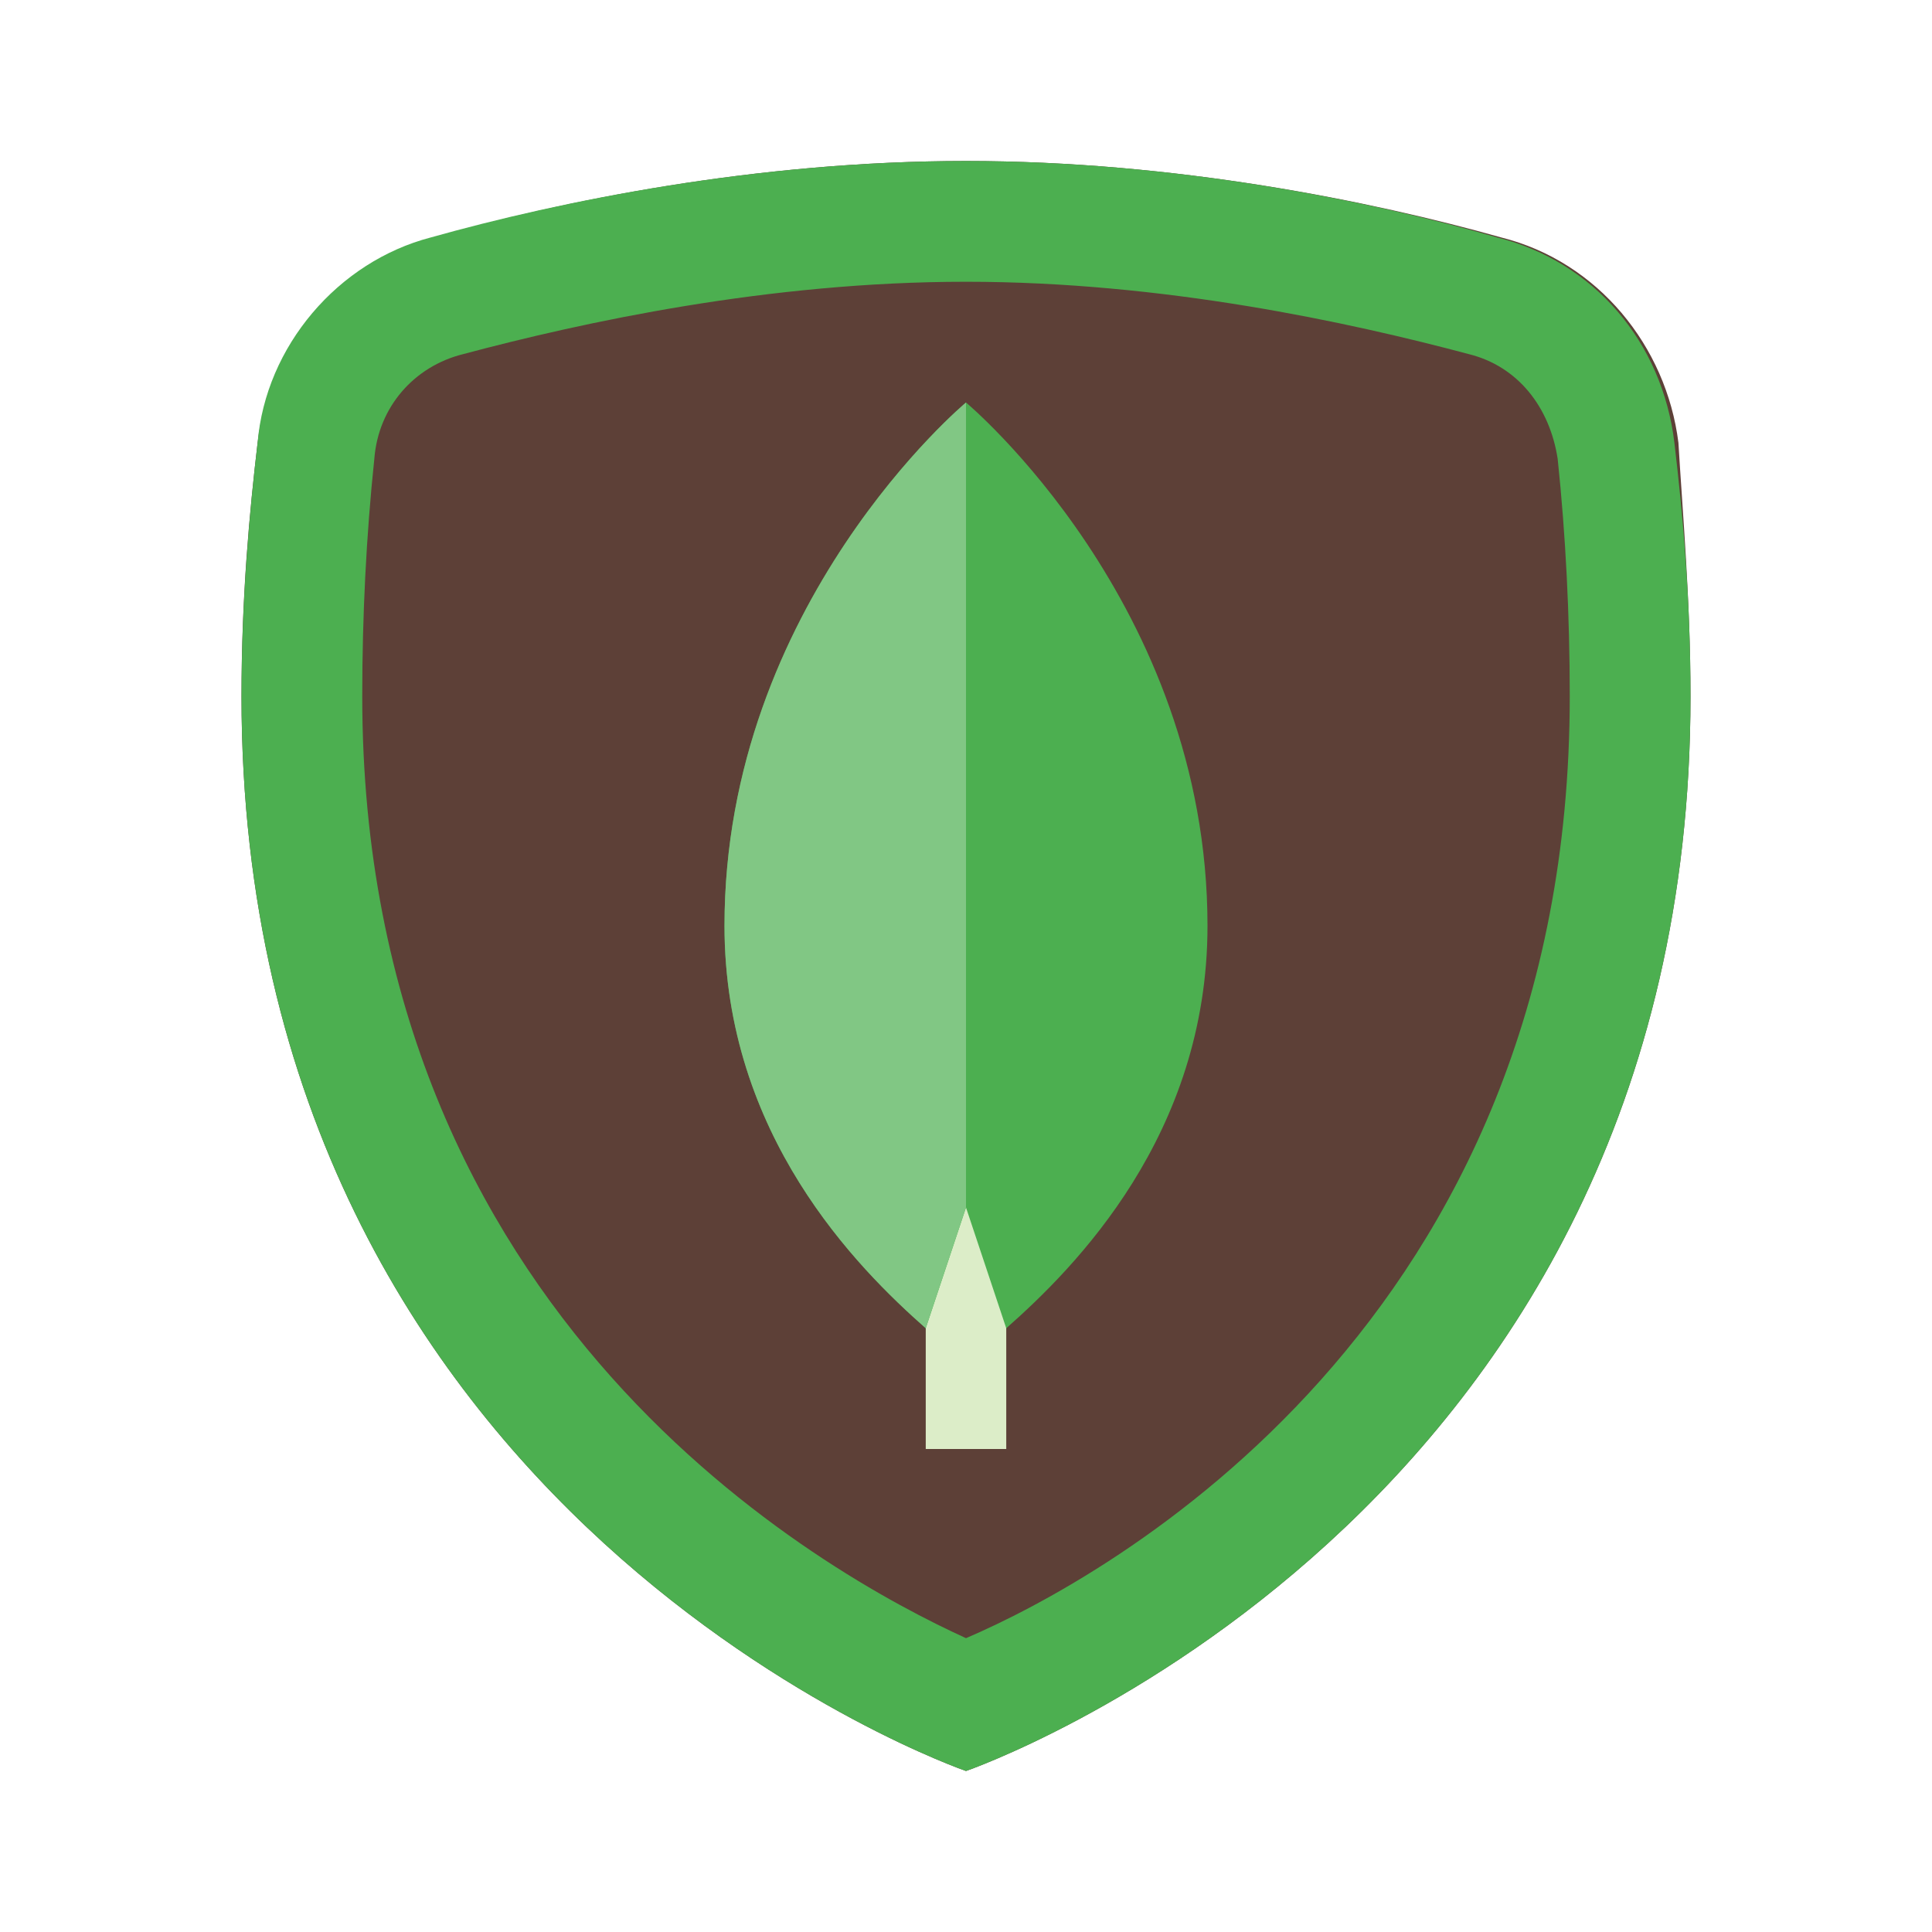
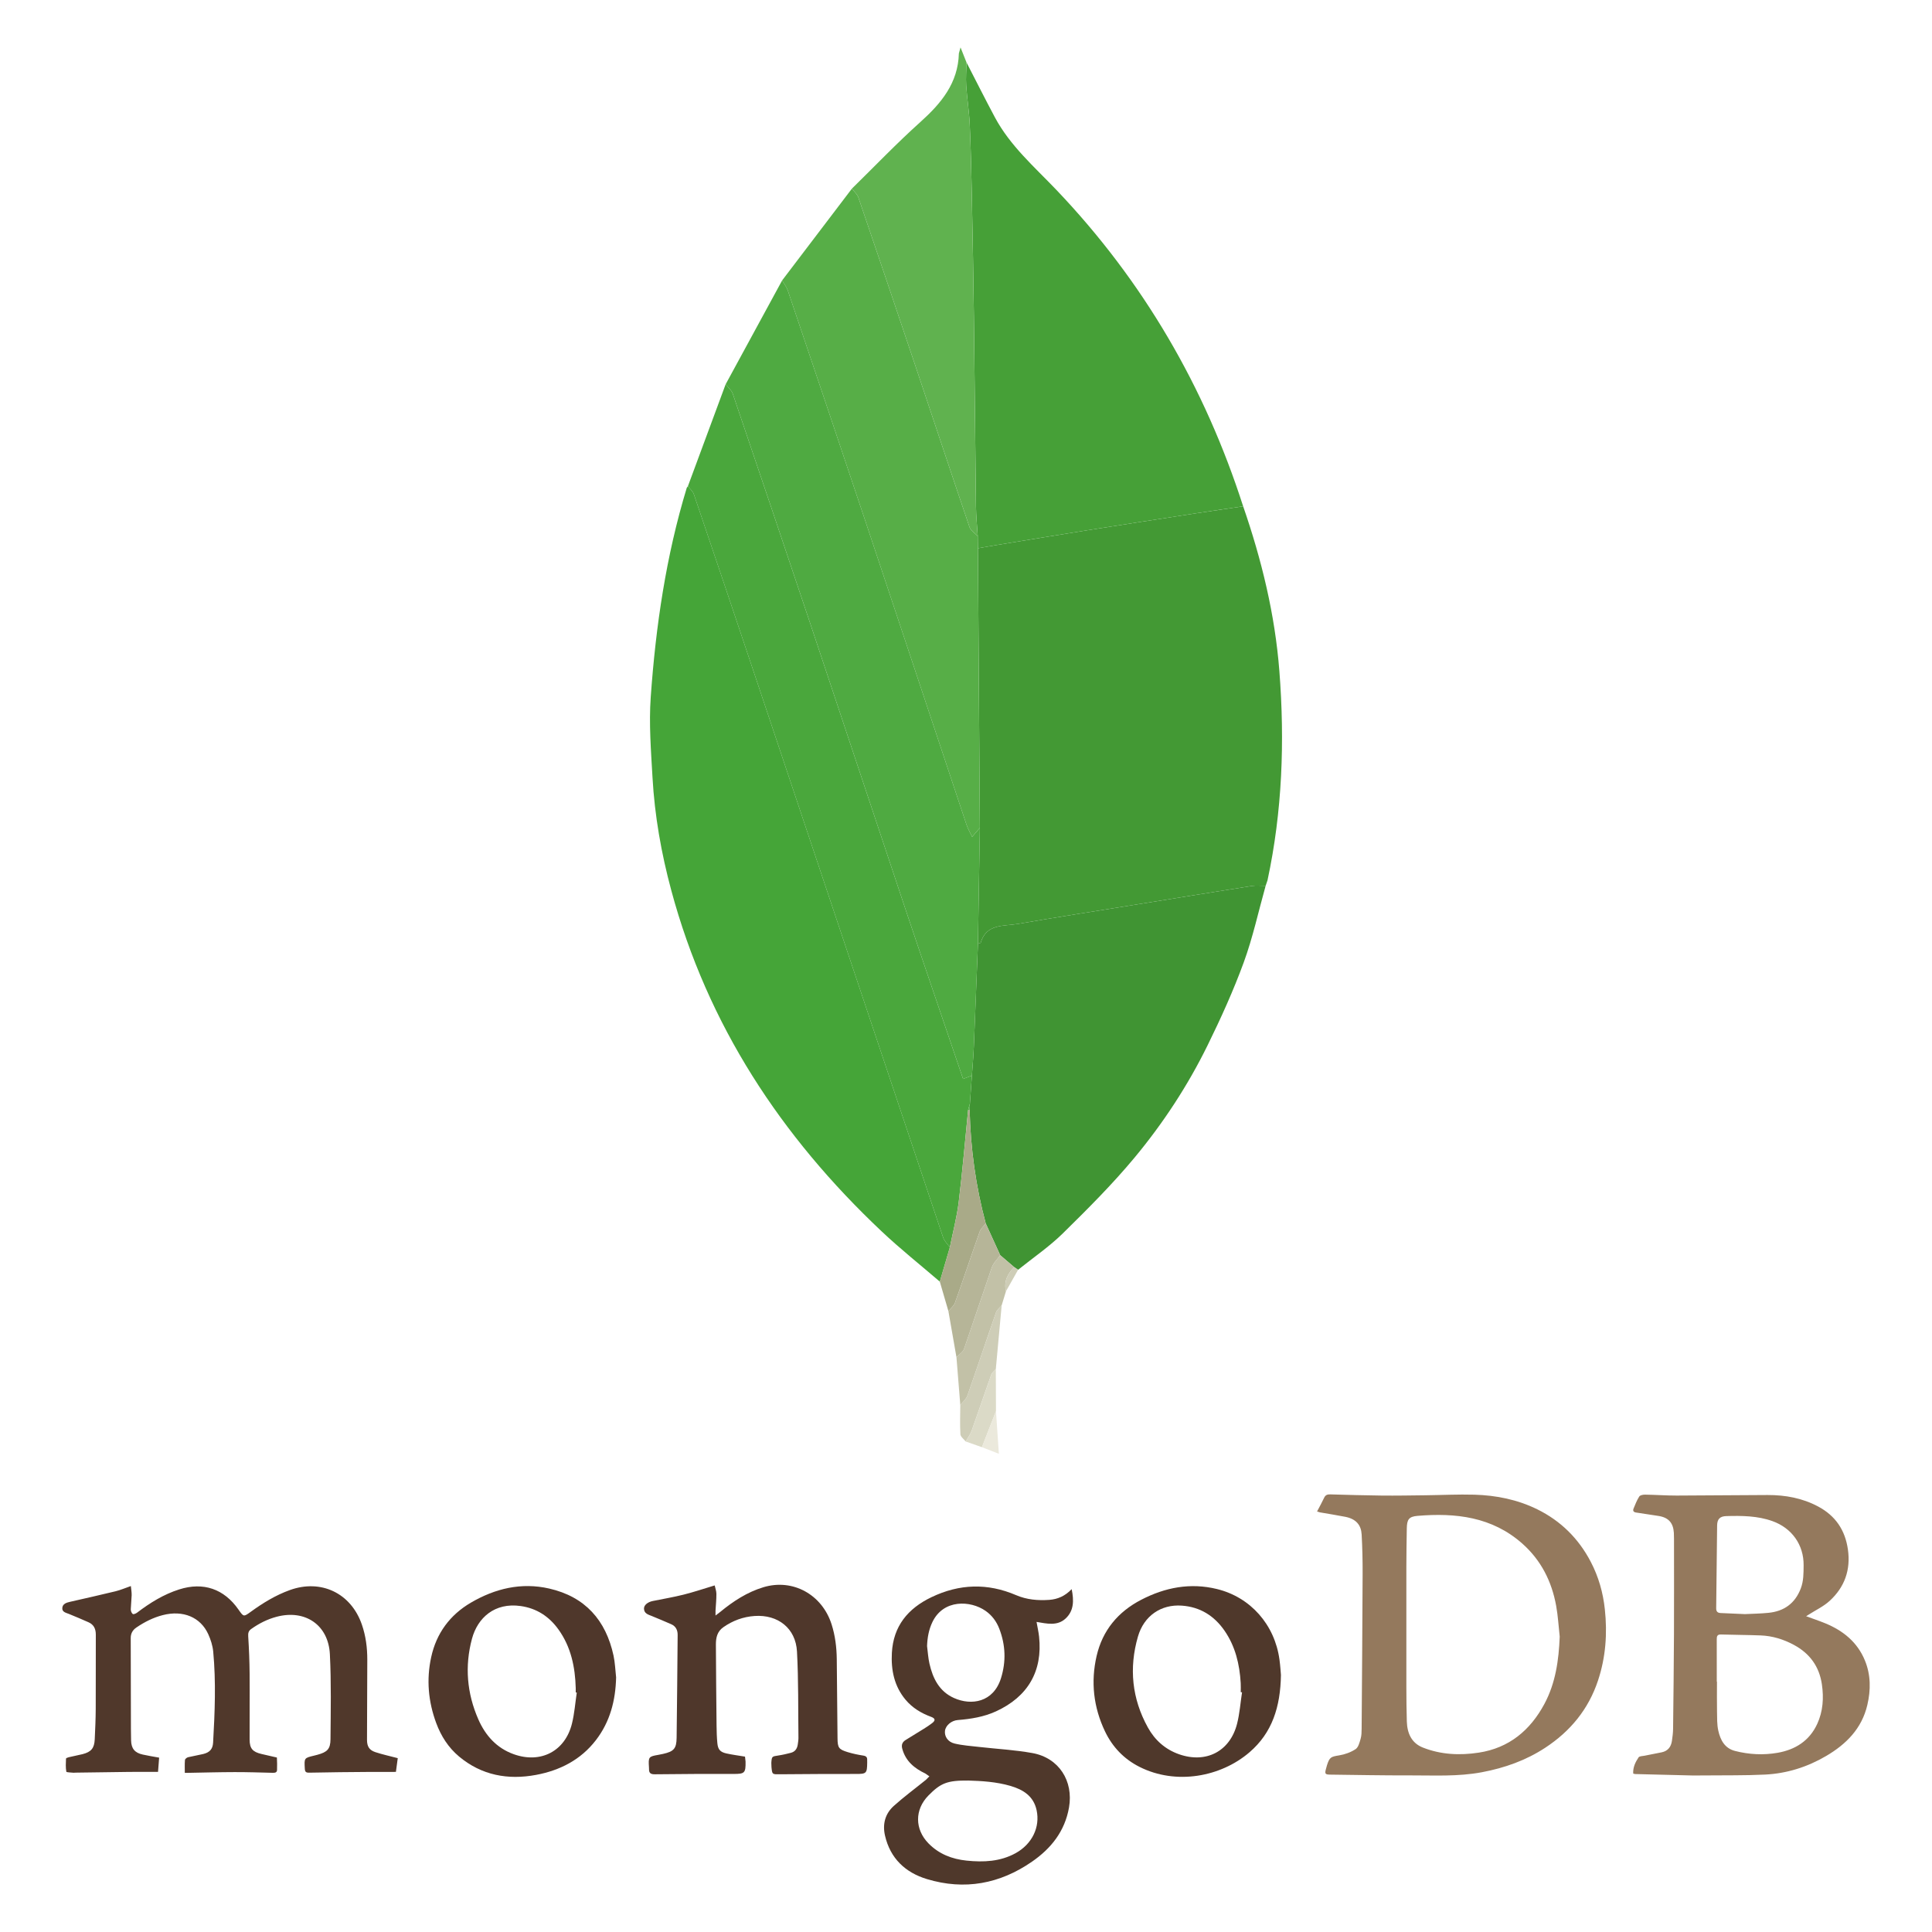
- <svg xmlns="http://www.w3.org/2000/svg" viewBox="0 0 48 48" width="144px" height="144px">
-   <path fill="#5d4037" d="M42,17.3C42,37.8,24,44,24,44S6,37.8,6,17.3c0-2.5,0.2-4.6,0.4-6.3c0.3-2.5,2-4.5,4.4-5.1 C13.9,5,18.8,4,24,4s10.1,1,13.3,1.9c2.4,0.6,4.1,2.7,4.4,5.1C41.8,12.7,42,14.9,42,17.3z" />
-   <path fill="#4caf50" d="M24,7c4.9,0,9.5,1,12.5,1.8c1.2,0.3,2,1.3,2.2,2.6c0.2,1.9,0.3,3.9,0.3,5.9c0,15.6-11.5,21.9-15,23.4 c-3.5-1.6-15-7.9-15-23.4c0-2,0.1-4,0.3-5.9c0.1-1.3,1-2.3,2.2-2.6C14.5,8,19.1,7,24,7 M24,4c-5.2,0-10.1,1-13.3,1.9 C8.4,6.5,6.6,8.6,6.4,11C6.2,12.7,6,14.9,6,17.3C6,37.8,24,44,24,44s18-6.2,18-26.7c0-2.5-0.2-4.6-0.4-6.3c-0.3-2.5-2-4.5-4.4-5.1 C34.1,5,29.2,4,24,4L24,4z" />
-   <path fill="#dcedc8" d="M23 28H25V36H23z" />
-   <path fill="#4caf50" d="M24,10c0,0-6,5-6,13c0,5.2,3.3,8.5,5,10l1-3l1,3c1.7-1.5,5-4.8,5-10C30,15,24,10,24,10z" />
-   <path fill="#81c784" d="M24,10c0,0-6,5-6,13c0,5.2,3.3,8.5,5,10l1-3V10z" />
+ <svg xmlns="http://www.w3.org/2000/svg" viewBox="0 0 128 128" id="mongodb">
+   <path fill="#94795D" fill-rule="evenodd" d="M87.259 100.139c.169-.325.331-.612.469-.909.087-.19.221-.228.41-.223 1.133.032 2.266.067 3.4.078.963.01 1.928-.008 2.892-.019 1.086-.013 2.172-.07 3.257-.039 1.445.042 2.853.325 4.16.968 1.561.769 2.742 1.94 3.547 3.483.514.985.812 2.03.931 3.14.172 1.608.059 3.179-.451 4.717-.632 1.906-1.832 3.365-3.499 4.458-1.283.841-2.69 1.338-4.198 1.622-1.596.301-3.197.204-4.798.209-1.756.007-3.511-.031-5.267-.051-.307-.003-.351-.061-.27-.354l.075-.27c.171-.538.263-.562.809-.652.378-.061.77-.203 1.087-.413.184-.122.26-.44.332-.685.062-.214.065-.449.067-.675.025-3.425.051-6.849.065-10.272.003-.865-.017-1.732-.065-2.596-.034-.605-.357-1.019-1.077-1.162-.56-.111-1.124-.197-1.687-.296l-.189-.059zm16.076 8.293c-.076-.682-.113-1.37-.235-2.042-.292-1.613-.998-3.018-2.238-4.119-2.005-1.779-4.419-2.053-6.949-1.841-.576.048-.7.245-.709.837-.014.84-.028 1.68-.029 2.52-.004 2.664-.004 5.328 0 7.992.001.758.009 1.516.031 2.272.024.774.305 1.429 1.063 1.729 1.195.473 2.452.529 3.706.336 2.003-.307 3.404-1.474 4.344-3.223.744-1.388.954-2.903 1.016-4.461zM108.204 117.503c-.024-.415.146-.758.356-1.073.057-.085.253-.081.388-.108l1.146-.227c.405-.086.618-.358.675-.755.038-.262.074-.527.077-.792.025-2.097.049-4.194.059-6.291.01-2.1.002-4.2.002-6.3l-.009-.401c-.041-.675-.367-1.025-1.037-1.124l-1.453-.221c-.179-.024-.244-.11-.179-.269.112-.271.219-.552.377-.796.059-.09.258-.125.392-.122.694.01 1.388.062 2.082.061l6.041-.036c1.164-.001 2.288.202 3.332.759 1.149.612 1.792 1.559 1.976 2.849.192 1.355-.219 2.497-1.209 3.404-.407.374-.934.618-1.406.922l-.154.096c.438.161.855.3 1.261.466 1.188.487 2.133 1.248 2.633 2.463.395.959.395 1.959.161 2.953-.364 1.556-1.389 2.591-2.722 3.374-1.251.735-2.605 1.163-4.047 1.235-1.33.067-2.666.042-3.999.057l-.772.004c-1.284-.029-2.569-.062-3.854-.096l-.117-.032zm5.537-6.089h.013c0 .658-.009 1.316.003 1.974.008.426-.007.864.085 1.274.138.613.418 1.166 1.106 1.342.929.239 1.878.287 2.818.124 1.177-.205 2.116-.795 2.631-1.916.382-.833.439-1.716.308-2.618-.174-1.188-.805-2.05-1.854-2.615-.688-.371-1.422-.598-2.204-.628-.876-.033-1.753-.035-2.629-.062-.246-.007-.28.118-.279.32.005.934.002 1.869.002 2.805zm1.865-4.475c.479-.024 1.021-.031 1.56-.085 1.032-.103 1.759-.622 2.138-1.609.193-.501.185-1.017.19-1.538.015-1.357-.777-2.469-2.066-2.929-.995-.355-2.021-.361-3.053-.333-.418.011-.605.194-.611.615l-.062 5.489c-.003.218.091.312.303.319l1.601.071z" clip-rule="evenodd" />
+   <path fill="#50382B" fill-rule="evenodd" d="M10.543 116.448l-.073.944c-.68 0-1.307-.005-1.934.002-1.181.012-2.362.031-3.544.048l-.114.007c-.169-.02-.476-.02-.484-.07-.05-.281-.034-.576-.021-.867.001-.033.116-.075.183-.091l.919-.205c.573-.149.775-.396.802-.988.031-.667.062-1.335.065-2.002.009-1.642-.001-3.282.006-4.924.001-.384-.132-.67-.49-.826-.426-.188-.854-.372-1.285-.546-.204-.082-.469-.127-.445-.401.024-.279.281-.352.523-.407 1.002-.229 2.005-.452 3.004-.696.322-.079.63-.212 1.015-.346.02.208.057.406.053.604l-.059.941c-.001.106.054.248.133.307.048.037.209-.03.289-.092.854-.65 1.758-1.211 2.789-1.538 1.597-.507 2.968-.037 3.928 1.34.338.485.339.485.808.146.805-.585 1.647-1.101 2.589-1.441 2.068-.747 4.055.201 4.774 2.284.262.756.362 1.537.36 2.335l-.019 5.298c-.001.437.144.686.56.822.467.153.951.258 1.477.396l-.122.911c-.598 0-1.148-.004-1.698.001-1.344.012-2.688.019-4.031.05-.234.006-.295-.052-.307-.271-.039-.701-.045-.7.615-.858l.222-.057c.645-.176.86-.374.865-1.028.015-1.878.054-3.761-.041-5.635-.099-1.944-1.642-2.979-3.526-2.481-.615.162-1.172.446-1.69.814-.175.125-.208.269-.194.488.053.828.086 1.657.093 2.486.012 1.451-.006 2.902 0 4.354.002.588.203.813.784.949l.863.199.16.036c.012.276.023.552.01.828-.008.173-.142.188-.292.185-.839-.021-1.679-.049-2.518-.047-1.021.002-2.041.031-3.061.049h-.24c0-.293-.014-.573.01-.852.005-.067.123-.161.204-.182l1.006-.213c.427-.105.631-.324.655-.758.114-2.01.196-4.021.007-6.03-.037-.39-.164-.786-.326-1.145-.515-1.138-1.674-1.613-3.011-1.271-.635.162-1.208.453-1.75.82-.256.174-.378.404-.378.695 0 2.005.007 4.01.013 6.014l.011.773c.012.539.241.823.776.939.344.078.692.131 1.082.203z" clip-rule="evenodd" />
+   <path fill="#4F382B" fill-rule="evenodd" d="M71.001 105.285c.155.754.152 1.432-.402 1.946-.55.511-1.246.339-1.925.225.063.358.133.662.167.97.247 2.289-.738 3.988-2.861 4.959-.802.366-1.653.502-2.522.572-.432.034-.81.364-.851.719-.042.36.184.73.636.838.533.127 1.089.163 1.636.226 1.174.134 2.361.195 3.521.405 1.754.316 2.733 1.847 2.424 3.609-.275 1.568-1.183 2.709-2.449 3.584-2.133 1.478-4.473 1.91-6.965 1.156-1.425-.432-2.43-1.369-2.777-2.885-.174-.759.011-1.446.582-1.961.679-.61 1.418-1.154 2.129-1.73l.23-.231-.264-.185c-.725-.344-1.305-.815-1.53-1.633-.077-.277.003-.459.238-.601.4-.241.798-.486 1.193-.735.186-.116.37-.236.543-.37.236-.18.215-.314-.067-.418-.656-.242-1.239-.593-1.691-1.133-.755-.901-.969-1.974-.907-3.107.097-1.77 1.058-2.936 2.62-3.686 1.857-.891 3.72-.947 5.613-.135.7.3 1.438.364 2.189.312.561-.04 1.051-.252 1.49-.711zm-6.843 12.681c-1.394-.012-1.831.16-2.649.993-.916.934-.911 2.229.003 3.167.694.711 1.56 1.044 2.523 1.144 1.125.116 2.233.069 3.255-.494 1.09-.603 1.632-1.723 1.387-2.851-.203-.931-.889-1.357-1.724-1.602-.95-.278-1.932-.331-2.795-.357zm-2.738-8.908c.051.387.072.779.158 1.158.223.982.65 1.845 1.627 2.282 1.147.515 2.612.294 3.114-1.316.344-1.103.302-2.198-.113-3.274-.185-.48-.483-.886-.91-1.184-.996-.695-2.793-.787-3.525.749-.238.499-.331 1.03-.351 1.585z" clip-rule="evenodd" />
+   <path fill="#4F372B" fill-rule="evenodd" d="M47.35 105.038c.037.171.111.365.113.56.003.371-.037.742-.058 1.113v.322l.314-.24c.86-.708 1.784-1.311 2.86-1.636 1.942-.585 3.882.478 4.515 2.456.24.752.335 1.525.344 2.311.02 1.746.032 3.492.05 5.238.006.627.078.739.671.92.336.103.683.175 1.03.229.191.03.273.105.263.292l.002.172c-.007.723-.057.756-.758.754-1.678-.003-3.355.007-5.033.021-.5.004-.501.019-.551-.475l-.01-.284c.031-.426.041-.422.46-.484.282-.042.562-.107.837-.179.283-.073.419-.282.457-.562.019-.142.044-.284.043-.426-.024-1.908.007-3.818-.097-5.723-.084-1.541-1.26-2.459-2.807-2.354-.759.053-1.445.306-2.071.743-.413.289-.496.706-.494 1.155.008 1.784.025 3.568.044 5.353.004.391.015.782.052 1.17.039.424.188.595.604.687.398.088.804.139 1.229.21l.036.328c.014.765-.066.822-.809.819-1.735-.007-3.47.004-5.204.023-.273.004-.389-.082-.382-.348l-.004-.114c-.045-.689-.025-.715.627-.827l.308-.062c.706-.159.887-.347.897-1.064.033-2.271.045-4.541.068-6.812.003-.326-.12-.579-.424-.714-.426-.188-.856-.367-1.287-.544-.238-.098-.51-.16-.519-.489-.006-.232.242-.437.581-.506.681-.138 1.368-.253 2.041-.422.67-.167 1.328-.391 2.062-.611z" clip-rule="evenodd" />
+   <path fill="#4F382B" fill-rule="evenodd" d="M84.865 110.97c-.032 2.121-.583 3.836-2.083 5.123-1.9 1.633-4.864 2.188-7.287.967-1.034-.521-1.794-1.32-2.289-2.357-.759-1.595-.949-3.272-.553-4.99.392-1.699 1.421-2.93 2.961-3.727 1.584-.819 3.252-1.139 5.011-.709 2.225.543 3.824 2.357 4.142 4.667.057.405.079.815.098 1.026zm-2.577 1.149l-.086-.01c0-.2.011-.4-.002-.6-.073-1.246-.353-2.433-1.075-3.476-.685-.988-1.618-1.571-2.832-1.656-1.359-.096-2.501.664-2.902 2.052-.602 2.084-.398 4.115.66 6.024.461.832 1.144 1.446 2.059 1.769 1.793.631 3.383-.186 3.85-2.022.172-.678.222-1.387.328-2.081z" clip-rule="evenodd" />
+   <path fill="#4F372B" fill-rule="evenodd" d="M40.819 111.134c-.037 1.522-.396 2.929-1.336 4.152-1.007 1.31-2.391 2.01-3.965 2.305-1.861.348-3.609.032-5.104-1.217-.71-.594-1.195-1.355-1.515-2.221-.525-1.42-.656-2.875-.333-4.358.345-1.587 1.241-2.8 2.63-3.614 1.606-.939 3.339-1.358 5.19-.936 2.38.544 3.754 2.095 4.262 4.443.102.474.116.964.171 1.446zm-2.606 1.004l-.069-.01v-.286c-.039-1.396-.312-2.726-1.145-3.886-.617-.861-1.443-1.401-2.502-1.552-1.726-.246-2.854.778-3.228 2.169-.488 1.817-.335 3.612.42 5.335.471 1.074 1.215 1.911 2.358 2.317 1.782.633 3.396-.205 3.847-2.034.166-.669.216-1.367.319-2.053z" clip-rule="evenodd" />
+   <path fill="#439934" fill-rule="evenodd" d="M82.362 33.544c1.227 3.547 2.109 7.168 2.4 10.92.36 4.656.196 9.28-.786 13.859l-.126.366c-.308.001-.622-.038-.923.009-2.543.4-5.083.814-7.624 1.226-2.627.426-5.256.835-7.878 1.289-.929.16-2.079-.031-2.454 1.253l-.18.061.127-7.678-.129-18.526 1.224-.21c2.001-.327 4.002-.66 6.006-.979 2.39-.379 4.782-.749 7.174-1.119 1.056-.162 2.113-.313 3.169-.471z" clip-rule="evenodd" />
+   <path fill="#45A538" fill-rule="evenodd" d="M62.265 84.911c-1.291-1.11-2.627-2.171-3.864-3.339-6.658-6.28-11.529-13.673-13.928-22.586-.661-2.452-1.101-4.945-1.243-7.479-.1-1.774-.243-3.563-.117-5.328.333-4.693 1.012-9.341 2.388-13.862l.076-.105c.134.178.326.336.394.537 1.344 3.956 2.677 7.916 4.004 11.879 4.169 12.451 8.333 24.905 12.509 37.354.082.243.293.442.445.661l-.664 2.268z" clip-rule="evenodd" />
+   <path fill="#46A037" fill-rule="evenodd" d="M82.362 33.544c-1.057.157-2.114.309-3.169.471-2.392.37-4.784.74-7.174 1.119-2.003.318-4.004.651-6.006.979l-1.224.21-.01-.798c-.041-.656-.109-1.312-.118-1.968l-.137-12.554c-.032-2.619-.08-5.238-.133-7.856-.033-1.627-.068-3.255-.141-4.88-.04-.873-.181-1.742-.237-2.615-.033-.502.011-1.008.022-1.512.624 1.209 1.235 2.427 1.876 3.627 1.013 1.897 2.628 3.295 4.083 4.82 5.746 6.031 9.825 13.039 12.368 20.957z" clip-rule="evenodd" />
+   <path fill="#409433" fill-rule="evenodd" d="M64.792 62.527l.18-.061c.375-1.284 1.525-1.093 2.454-1.253 2.622-.454 5.251-.863 7.878-1.289 2.541-.411 5.081-.825 7.624-1.226.301-.047.615-.008.923-.009-.475 1.696-.849 3.429-1.452 5.078-.685 1.87-1.513 3.696-2.392 5.486-1.314 2.675-2.951 5.171-4.853 7.458-1.466 1.762-3.1 3.393-4.737 5.002-.906.889-1.972 1.614-2.966 2.414l-.258-.176-.927-.792-.959-2.104c-.661-2.462-1.007-4.968-1.065-7.516l.018-.428.131-1.854c.043-.633.101-1.265.128-1.898.096-2.276.182-4.554.273-6.832z" clip-rule="evenodd" />
+   <path fill="#4FAA41" fill-rule="evenodd" d="M64.792 62.527c-.09 2.278-.176 4.557-.273 6.835-.027.634-.084 1.266-.128 1.898l-.584.221c-1.298-3.821-2.597-7.602-3.867-11.392-2.101-6.271-4.176-12.551-6.274-18.824-1.693-5.062-3.401-10.121-5.118-15.176-.081-.236-.311-.422-.471-.631l3.74-6.877c.129.223.298.432.379.672 1.73 5.12 3.457 10.241 5.169 15.367 2.228 6.67 4.441 13.343 6.667 20.014.089.266.235.512.375.811l.512-.596c-.043 2.56-.085 5.118-.127 7.678z" clip-rule="evenodd" />
+   <path fill="#4AA73C" fill-rule="evenodd" d="M48.076 25.458c.161.209.391.395.471.631 1.717 5.055 3.425 10.113 5.118 15.176 2.098 6.273 4.173 12.553 6.274 18.824 1.27 3.79 2.569 7.57 3.867 11.392l.584-.221-.131 1.854-.119.427c-.203 2.029-.374 4.062-.622 6.087-.124 1.015-.389 2.011-.59 3.015-.151-.219-.363-.418-.445-.661-4.177-12.449-8.34-24.903-12.509-37.354-1.327-3.963-2.661-7.923-4.004-11.879-.068-.201-.26-.359-.394-.537l2.5-6.754z" clip-rule="evenodd" />
+   <path fill="#57AE47" fill-rule="evenodd" d="M64.918 54.849l-.512.596c-.14-.299-.286-.545-.375-.811-2.226-6.671-4.439-13.344-6.667-20.014-1.712-5.126-3.439-10.247-5.169-15.367-.081-.24-.25-.449-.379-.672l4.625-6.084c.146.194.354.367.429.586 1.284 3.76 2.556 7.523 3.822 11.289 1.182 3.518 2.346 7.04 3.542 10.552.08.235.359.401.545.601l.01.798.129 18.526z" clip-rule="evenodd" />
+   <path fill="#60B24F" fill-rule="evenodd" d="M64.779 35.525c-.187-.199-.465-.365-.545-.601-1.195-3.512-2.36-7.034-3.542-10.552-1.266-3.766-2.538-7.529-3.822-11.289-.075-.219-.283-.392-.429-.586 1.504-1.473 2.961-2.999 4.526-4.404 1.391-1.248 2.509-2.586 2.561-4.559l.11-.393.396.998c-.01.504-.055 1.01-.022 1.512.057.873.198 1.742.237 2.615.073 1.625.108 3.253.141 4.88.053 2.618.101 5.237.133 7.856l.137 12.554c.01.657.079 1.313.119 1.969z" clip-rule="evenodd" />
+   <path fill="#A9AA88" fill-rule="evenodd" d="M62.929 82.642c.201-1.004.466-2 .59-3.015.248-2.024.419-4.058.622-6.087l.051-.008.05.009c.058 2.548.404 5.054 1.065 7.516-.135.178-.324.335-.396.535-.555 1.566-1.079 3.145-1.637 4.71-.076.214-.29.381-.439.568l-.571-1.96.665-2.268z" clip-rule="evenodd" />
+   <path fill="#B6B598" fill-rule="evenodd" d="M62.835 86.871c.149-.188.363-.354.439-.568.558-1.565 1.082-3.144 1.637-4.71.071-.2.261-.357.396-.535l.959 2.104c-.189.268-.451.511-.556.81l-1.836 5.392c-.076.217-.333.369-.507.552l-.532-3.045z" clip-rule="evenodd" />
+   <path fill="#C2C1A7" fill-rule="evenodd" d="M63.367 89.915c.173-.183.431-.335.507-.552l1.836-5.392c.104-.299.367-.542.556-.81l.928.791c-.448.443-.697.955-.547 1.602l-.282.923c-.128.158-.314.296-.377.477-.641 1.836-1.252 3.682-1.898 5.517-.082.232-.309.415-.468.621l-.255-3.177z" clip-rule="evenodd" />
+   <path fill="#CECDB7" fill-rule="evenodd" d="M63.621 93.091c.16-.206.387-.389.468-.621.646-1.835 1.258-3.681 1.898-5.517.063-.181.249-.318.377-.477l-.389 4.236c-.104.12-.254.225-.304.364l-1.294 3.708c-.091.253-.265.479-.401.716-.121-.158-.337-.311-.347-.475-.038-.642-.011-1.289-.008-1.934z" clip-rule="evenodd" />
+   <path fill="#DBDAC7" fill-rule="evenodd" d="M63.977 95.501c.136-.237.31-.463.401-.716l1.294-3.708c.05-.14.201-.244.304-.364l.01 2.78-.931 2.387-1.078-.379z" clip-rule="evenodd" />
+   <path fill="#EBE9DC" fill-rule="evenodd" d="M65.055 95.88l.931-2.387.192 2.824-1.123-.437z" clip-rule="evenodd" />
+   <path fill="#CECDB7" fill-rule="evenodd" d="M66.646 85.554c-.149-.646.099-1.158.547-1.602l.258.176-.805 1.426z" clip-rule="evenodd" />
+   <path fill="#4FAA41" fill-rule="evenodd" d="M64.242 73.542l-.05-.009-.051.008.119-.427-.018.428z" clip-rule="evenodd" />
</svg>
